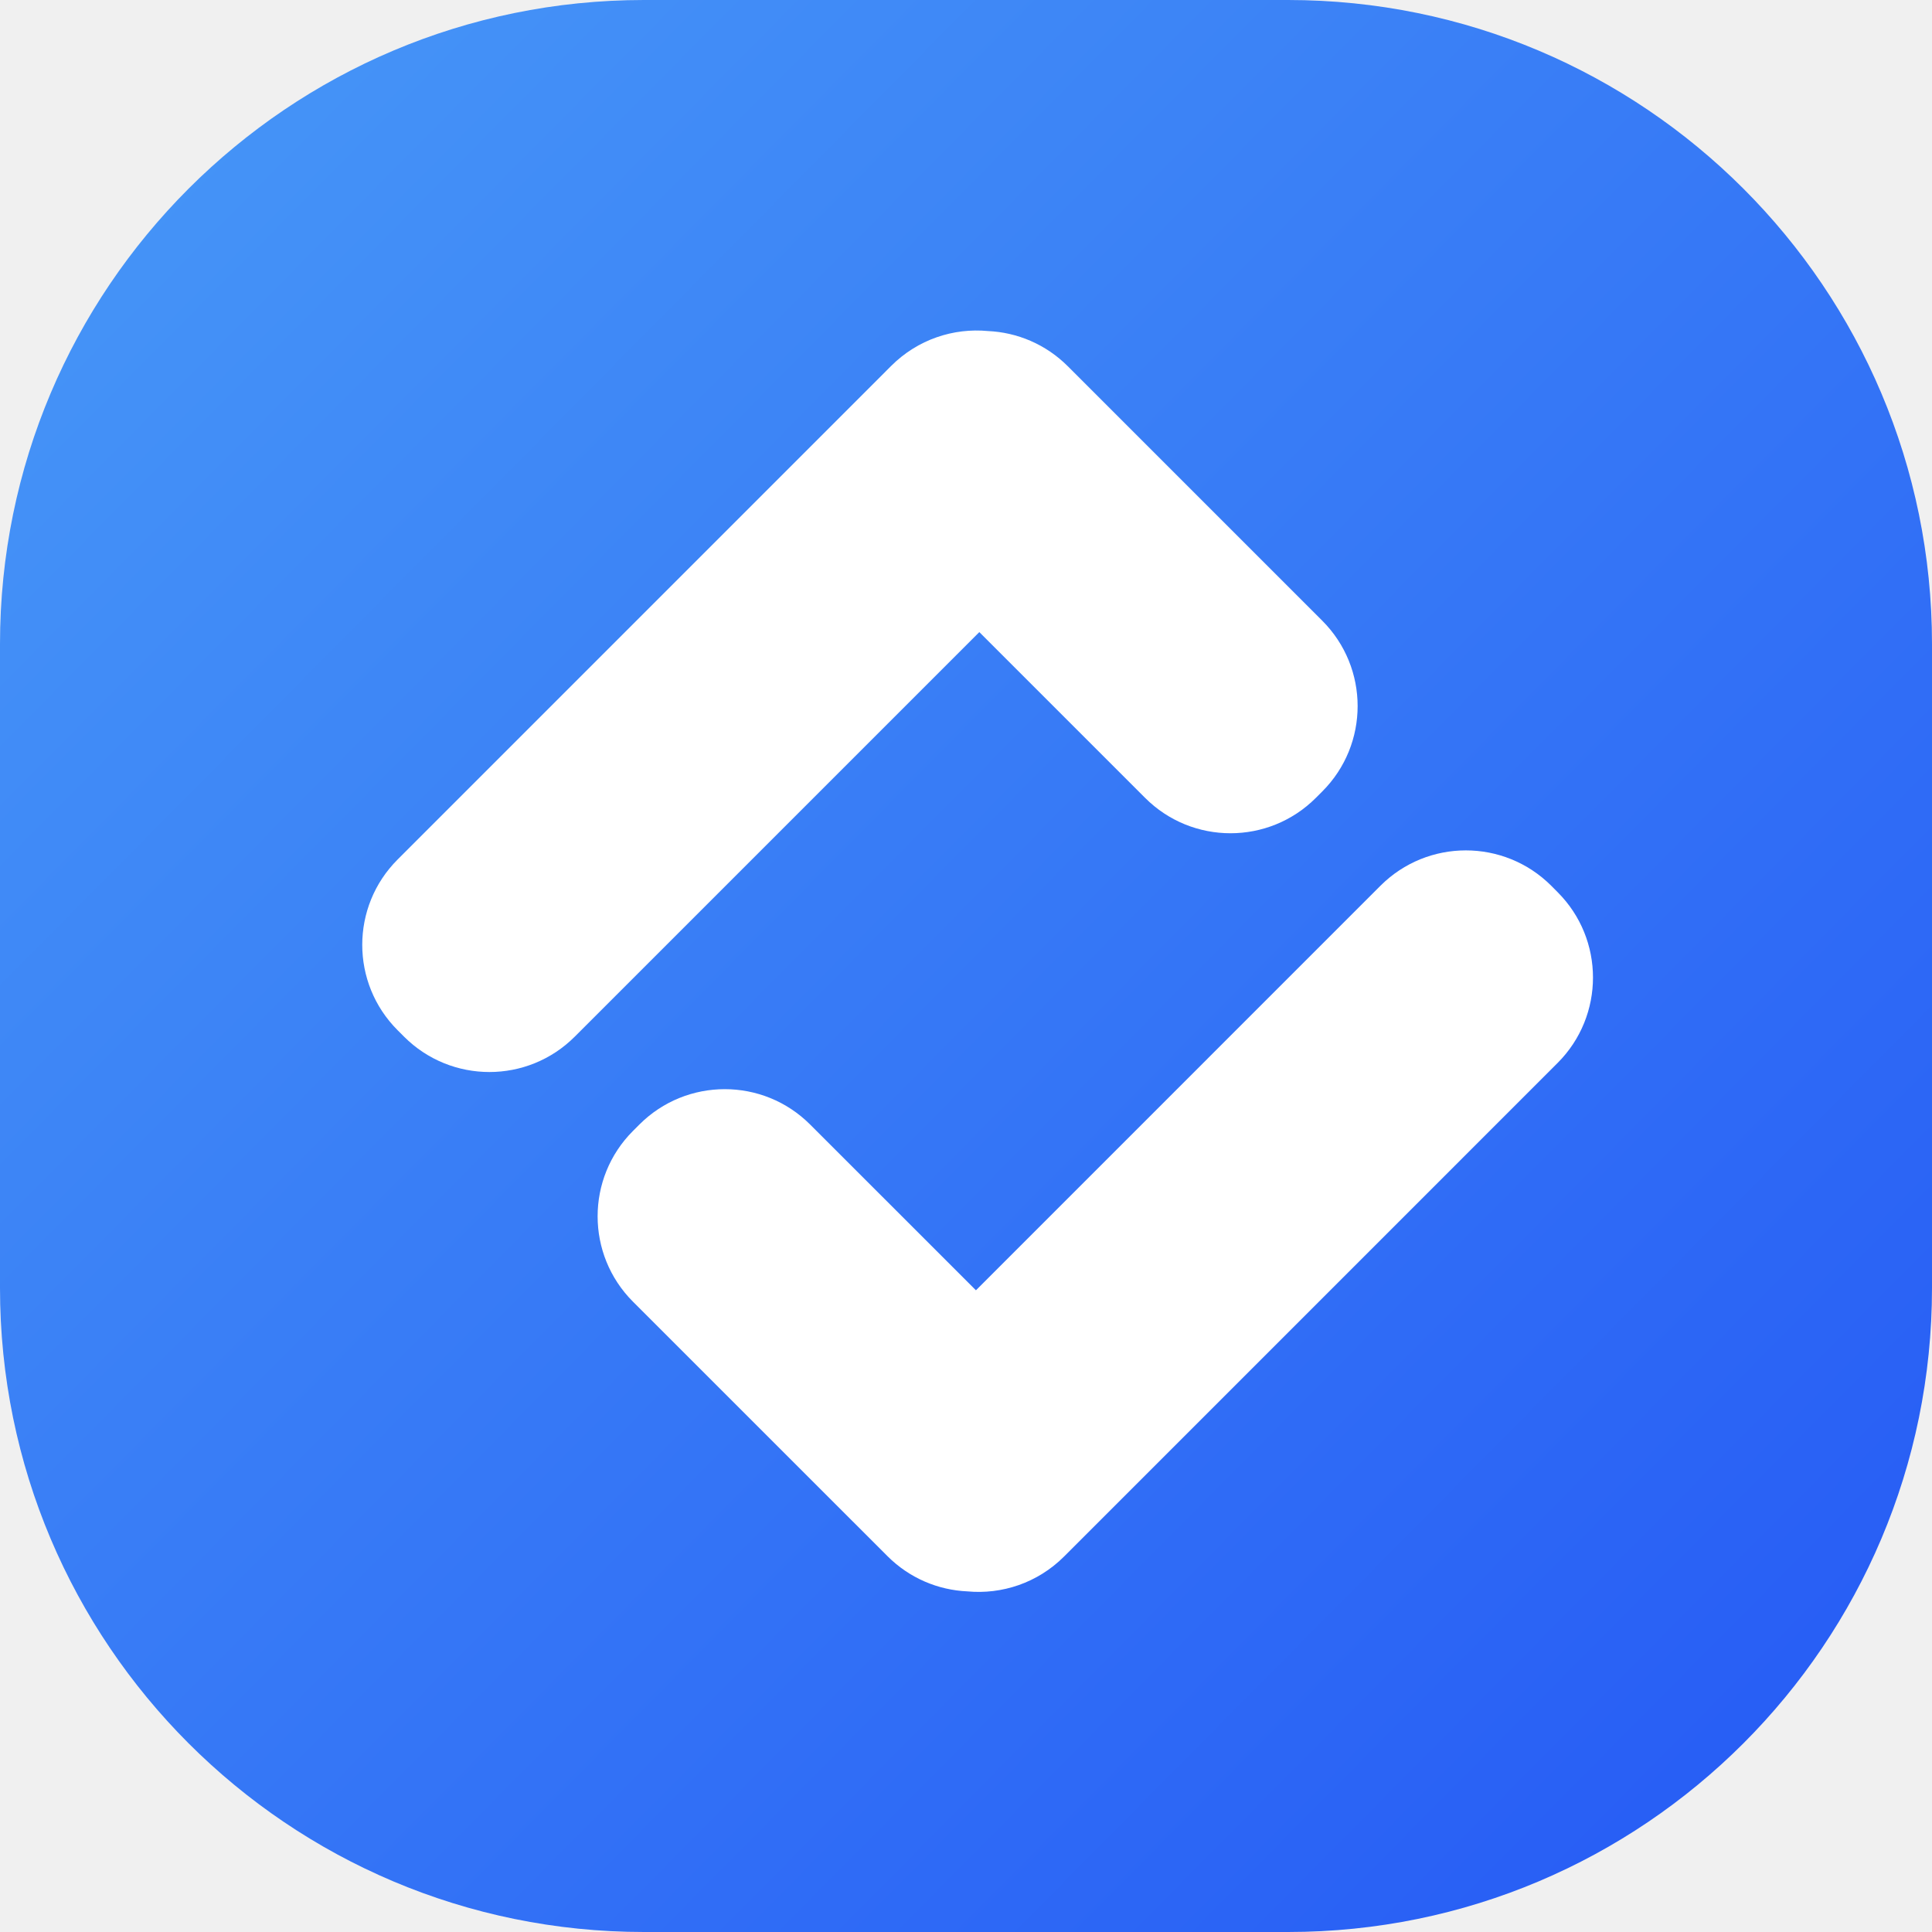
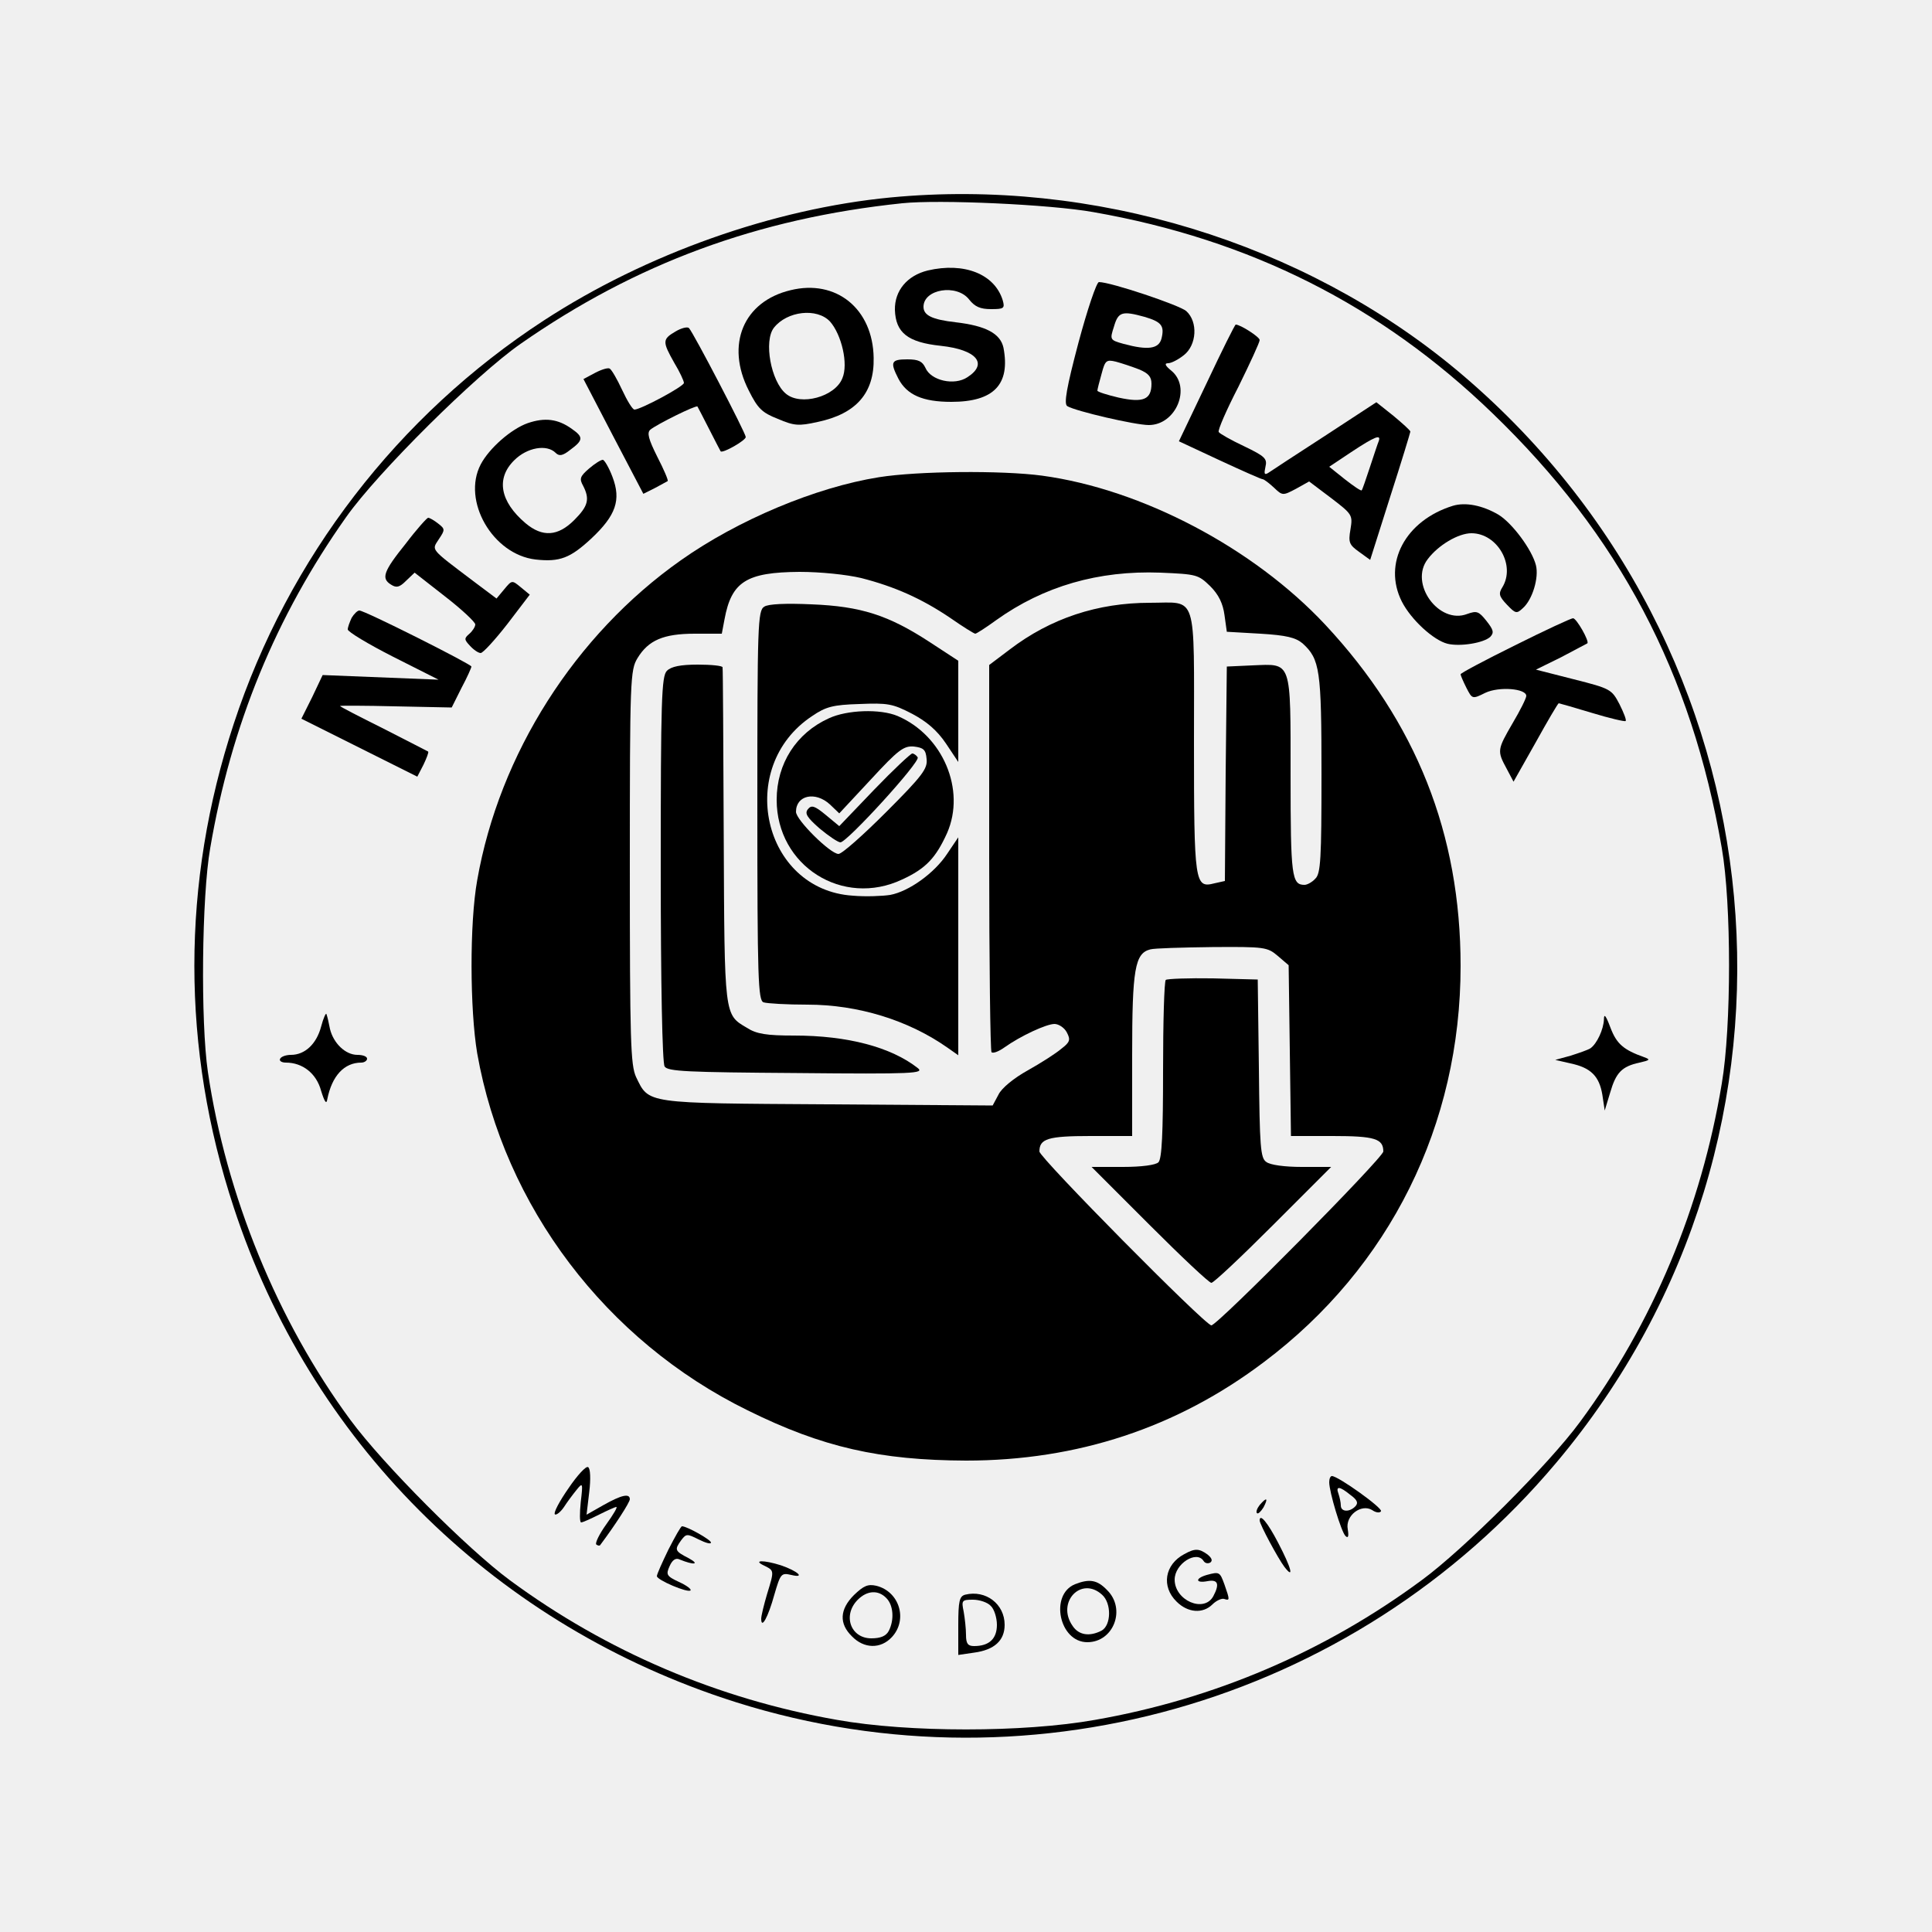
- <svg xmlns="http://www.w3.org/2000/svg" width="48" height="48" viewBox="0 0 48 48" fill="none">
-   <rect width="48" height="48" rx="16" fill="url(#paint0_linear_612_446)" />
-   <path fill-rule="evenodd" clip-rule="evenodd" d="M9.879 21.354C8.707 22.525 8.707 24.424 9.879 25.596L10.038 25.755C11.209 26.927 13.109 26.927 14.28 25.755L24.331 15.704L28.45 19.823C29.621 20.995 31.521 20.995 32.692 19.823L32.851 19.664C34.023 18.493 34.023 16.593 32.851 15.421L26.53 9.1C25.98 8.55 25.269 8.258 24.549 8.225C23.689 8.143 22.801 8.432 22.142 9.09L9.879 21.354Z" fill="white" />
-   <path fill-rule="evenodd" clip-rule="evenodd" d="M38.699 26.408C39.87 25.237 39.87 23.337 38.699 22.166L38.54 22.006C37.368 20.835 35.469 20.835 34.297 22.006L24.247 32.057L20.128 27.939C18.956 26.767 17.057 26.767 15.885 27.939L15.726 28.098C14.555 29.269 14.555 31.169 15.726 32.34L22.048 38.661C22.598 39.212 23.309 39.504 24.03 39.537C24.889 39.618 25.777 39.33 26.436 38.672L38.699 26.408Z" fill="white" />
-   <defs>
-     <linearGradient id="paint0_linear_612_446" x1="-24.24" y1="24.48" x2="24.72" y2="72.96" gradientUnits="userSpaceOnUse">
-       <stop stop-color="#4899F7" />
-       <stop offset="1" stop-color="#2457F5" />
-     </linearGradient>
-   </defs>
+ <svg xmlns="http://www.w3.org/2000/svg" version="1.0" width="500pt" height="500pt" viewBox="0 0 500 500" preserveAspectRatio="xMidYMid meet">
+   <g transform="translate(0,500) scale(0.1,-0.1)" fill="#000000" stroke="none">
+     <path d="M2305 4489 c-303 -29 -633 -146 -897 -318 -378 -246 -662 -615 -803 -1044 -136 -412 -136 -841 0 -1252 197 -601 661 -1066 1265 -1269 774 -260 1631 -18 2158 609 714 849 598 2113 -259 2828 -397 330 -940 496 -1464 446z m525 -38 c405 -71 743 -241 1032 -520 328 -316 516 -672 594 -1126 25 -143 25 -462 0 -609 -53 -321 -179 -621 -367 -876 -80 -109 -300 -329 -409 -409 -250 -185 -537 -308 -846 -362 -185 -33 -483 -33 -668 0 -308 54 -596 177 -846 361 -110 81 -329 301 -413 415 -189 256 -322 582 -369 901 -19 129 -16 454 6 579 54 318 170 600 352 857 81 115 336 368 451 448 298 208 614 325 988 364 95 10 384 -3 495 -23z" />
+     <path d="M2401 4300 c-53 -13 -86 -52 -85 -102 2 -59 33 -84 119 -93 92 -10 123 -46 69 -81 -34 -23 -95 -9 -109 24 -8 17 -18 22 -47 22 -42 0 -45 -7 -23 -50 22 -42 63 -60 137 -60 110 0 153 45 135 140 -8 37 -46 57 -124 66 -61 7 -83 18 -83 40 0 46 86 60 118 19 15 -19 29 -25 57 -25 33 0 36 2 30 23 -21 68 -100 99 -194 77z" />
+     <path d="M2791 4113 c-31 -117 -38 -158 -29 -164 21 -13 176 -49 211 -49 71 0 111 98 58 141 -16 13 -18 19 -8 19 8 0 26 9 41 21 33 26 37 86 6 114 -17 15 -195 75 -226 75 -6 0 -30 -71 -53 -157z m171 67 c44 -13 52 -23 44 -56 -7 -27 -35 -31 -98 -14 -36 10 -36 11 -25 45 11 38 21 41 79 25z m-14 -136 c24 -10 32 -19 32 -37 0 -41 -21 -50 -85 -36 -30 7 -55 15 -55 18 0 3 5 23 11 44 9 34 12 37 37 31 15 -4 42 -13 60 -20z" />
+     <path d="M2046 4249 c-122 -29 -169 -141 -108 -260 23 -46 34 -57 75 -73 42 -18 54 -19 103 -8 100 21 147 75 145 166 -2 127 -97 204 -215 175z m102 -81 c30 -34 48 -110 32 -147 -19 -48 -108 -72 -146 -40 -39 32 -58 137 -31 171 34 43 111 52 145 16z" />
+     <path d="M1748 4142 c-34 -20 -34 -26 -3 -81 14 -23 25 -47 25 -52 0 -9 -112 -69 -128 -69 -5 0 -19 23 -32 51 -13 28 -27 52 -32 55 -4 3 -21 -2 -38 -11 l-30 -16 77 -148 78 -149 30 15 c17 9 31 17 33 18 2 2 -10 30 -27 63 -23 46 -27 62 -18 70 17 14 118 64 122 60 1 -2 15 -28 30 -58 15 -30 29 -56 30 -58 5 -6 65 28 65 37 0 10 -136 271 -147 282 -4 4 -20 0 -35 -9z" />
+     <path d="M3123 4009 l-72 -151 105 -49 c58 -27 108 -49 111 -49 4 0 17 -10 30 -22 22 -21 23 -21 57 -3 l34 19 57 -43 c55 -42 56 -44 50 -81 -6 -34 -3 -40 22 -58 l29 -21 52 164 c29 90 52 166 52 168 0 3 -20 21 -44 41 l-44 35 -133 -87 c-74 -48 -140 -91 -147 -96 -10 -6 -11 -2 -7 16 5 21 -1 27 -55 53 -34 16 -64 33 -66 37 -3 4 20 57 51 117 30 61 55 115 55 121 0 8 -50 40 -62 40 -2 0 -36 -68 -75 -151z m445 -151 c-3 -7 -13 -38 -23 -68 -10 -30 -19 -57 -21 -59 -2 -2 -21 11 -44 29 l-40 32 57 38 c62 41 78 47 71 28z" />
+     <path d="M1366 3905 c-43 -15 -100 -65 -122 -107 -49 -94 31 -233 142 -246 63 -7 90 4 144 54 64 60 78 100 55 160 -9 24 -21 44 -25 44 -5 0 -21 -10 -36 -23 -23 -20 -25 -26 -15 -44 18 -35 13 -53 -23 -89 -42 -42 -82 -45 -126 -8 -66 56 -77 116 -29 163 33 33 84 42 107 19 9 -9 18 -8 38 8 34 25 34 33 4 54 -36 26 -70 30 -114 15z" />
+     <path d="M2275 3765 c-164 -26 -366 -111 -513 -215 -274 -193 -470 -502 -527 -828 -20 -111 -19 -335 0 -448 70 -396 333 -744 700 -924 194 -96 342 -129 565 -130 288 0 546 85 771 255 326 245 509 614 509 1025 0 342 -115 631 -350 883 -186 199 -475 351 -733 386 -104 14 -322 12 -422 -4z m-46 -261 c86 -22 156 -53 230 -103 33 -23 62 -41 65 -41 3 0 28 16 54 35 123 88 265 129 425 123 94 -4 98 -5 129 -35 22 -22 33 -45 37 -75 l6 -43 87 -5 c67 -4 91 -10 109 -25 45 -41 49 -68 49 -339 0 -218 -2 -257 -16 -270 -8 -9 -21 -16 -28 -16 -33 0 -36 22 -36 281 0 304 4 291 -99 287 l-66 -3 -3 -277 -2 -278 -27 -6 c-51 -13 -53 -2 -53 368 0 391 10 358 -114 358 -135 0 -257 -40 -363 -121 l-53 -40 0 -498 c0 -274 3 -501 6 -504 4 -4 19 2 33 12 42 30 109 61 130 61 11 0 26 -10 32 -22 10 -19 8 -25 -14 -42 -14 -12 -53 -37 -87 -56 -36 -20 -68 -46 -76 -63 l-15 -28 -427 3 c-476 3 -462 1 -496 71 -14 31 -16 92 -16 544 0 486 1 509 20 540 28 46 67 63 148 63 l70 0 7 37 c18 98 57 122 194 123 55 0 122 -7 160 -16z m1078 -978 l28 -24 3 -221 3 -221 108 0 c109 0 131 -7 131 -40 0 -16 -429 -450 -445 -450 -16 0 -445 434 -445 450 0 33 22 40 132 40 l108 0 0 210 c0 222 7 263 47 273 10 3 82 5 160 6 136 1 143 0 170 -23z" />
+     <path d="M1978 3430 c-17 -10 -18 -46 -18 -514 0 -450 2 -505 16 -510 9 -3 60 -6 114 -6 130 0 261 -40 363 -112 l27 -19 0 282 0 282 -29 -43 c-33 -50 -99 -97 -147 -106 -19 -3 -63 -5 -97 -2 -233 15 -305 333 -105 465 35 24 54 29 122 31 73 3 86 1 136 -25 38 -20 65 -43 88 -77 l32 -48 0 131 0 131 -75 49 c-106 69 -177 92 -305 97 -66 3 -112 1 -122 -6z" />
+     <path d="M1726 3264 c-14 -14 -16 -74 -16 -512 0 -295 4 -503 10 -512 8 -13 59 -15 342 -17 304 -3 331 -1 313 13 -69 54 -181 84 -320 84 -71 0 -97 4 -122 20 -59 35 -58 27 -60 495 -1 237 -2 433 -3 438 0 4 -29 7 -64 7 -45 0 -69 -5 -80 -16z" />
+     <path d="M2145 3141 c-84 -38 -135 -117 -135 -211 0 -171 171 -279 325 -206 61 28 87 56 116 120 49 112 -11 253 -128 303 -45 19 -131 16 -178 -6z m253 -105 c3 -25 -10 -43 -105 -138 -59 -59 -114 -108 -123 -108 -21 0 -110 88 -110 109 0 43 50 54 88 19 l24 -23 82 88 c71 77 85 87 111 85 25 -3 31 -8 33 -32z" />
+     <path d="M2262 2956 l-90 -94 -35 29 c-29 24 -37 26 -46 15 -9 -11 -3 -21 30 -50 24 -20 48 -36 54 -36 17 0 207 208 200 220 -3 5 -10 10 -14 10 -4 0 -49 -42 -99 -94z" />
+     <path d="M3017 2464 c-4 -4 -7 -109 -7 -234 0 -162 -3 -229 -12 -238 -7 -7 -43 -12 -92 -12 l-81 0 150 -150 c82 -82 154 -150 160 -150 6 0 78 68 160 150 l150 150 -76 0 c-44 0 -82 5 -92 13 -15 10 -17 40 -19 242 l-3 230 -116 3 c-63 1 -118 -1 -122 -4z" />
+     <path d="M3760 3691 c-123 -38 -182 -149 -132 -248 24 -47 82 -100 118 -109 33 -8 94 2 111 18 10 11 8 18 -10 41 -20 25 -25 27 -50 18 -73 -28 -151 79 -102 142 27 36 79 67 113 67 67 0 115 -83 80 -140 -10 -16 -9 -23 12 -45 22 -23 25 -24 41 -9 25 22 42 79 34 111 -10 40 -61 109 -97 131 -41 24 -85 33 -118 23z" />
+     <path d="M1050 3593 c-58 -72 -64 -90 -38 -106 14 -9 22 -7 39 10 l22 21 78 -61 c44 -34 79 -67 79 -73 0 -6 -7 -17 -15 -24 -14 -12 -14 -15 1 -31 10 -11 22 -19 28 -19 6 0 37 34 69 75 l58 76 -23 19 c-23 19 -23 19 -43 -5 l-20 -24 -56 42 c-119 90 -112 82 -93 112 16 24 16 26 -2 40 -10 8 -22 15 -26 15 -3 0 -30 -30 -58 -67z" />
+     <path d="M910 3401 c-5 -11 -10 -24 -10 -30 0 -6 53 -38 118 -71 l117 -59 -150 6 -150 6 -27 -57 -28 -56 150 -75 150 -75 16 31 c8 17 14 32 12 34 -2 1 -54 28 -115 59 -62 31 -113 57 -113 59 0 1 65 1 144 -1 l145 -3 25 50 c15 28 26 53 26 56 0 6 -276 145 -290 145 -5 0 -14 -9 -20 -19z" />
+     <path d="M3921 3330 c-77 -38 -141 -72 -141 -75 0 -3 7 -19 15 -35 15 -29 15 -30 49 -13 36 17 106 11 106 -8 0 -6 -16 -38 -35 -70 -40 -69 -41 -72 -16 -118 l18 -34 57 101 c31 56 58 102 60 102 1 0 40 -11 86 -25 46 -14 85 -23 87 -21 3 2 -5 22 -16 44 -20 38 -23 40 -118 64 l-98 25 65 32 c36 19 66 35 68 36 6 5 -28 65 -37 65 -5 0 -72 -31 -150 -70z" />
+     <path d="M831 2343 c-12 -45 -42 -73 -78 -73 -12 0 -25 -4 -28 -10 -3 -5 3 -10 15 -10 43 0 79 -28 91 -73 9 -29 14 -36 16 -22 12 61 44 95 88 95 8 0 15 5 15 10 0 6 -11 10 -25 10 -31 0 -62 30 -71 67 -3 16 -7 33 -9 38 -1 6 -8 -9 -14 -32z" />
+     <path d="M4151 2362 c-1 -26 -18 -63 -35 -75 -6 -4 -29 -12 -51 -19 l-40 -11 39 -9 c53 -11 75 -33 83 -82 l6 -40 14 46 c15 52 30 68 76 78 27 6 29 8 12 14 -53 19 -71 34 -87 76 -12 32 -17 38 -17 22z" />
+     <path d="M1471 1148 c-23 -33 -39 -63 -35 -67 3 -3 14 5 23 18 9 14 24 34 33 45 16 20 17 19 11 -31 -3 -29 -3 -53 1 -53 4 0 24 9 46 20 22 11 42 20 45 20 4 0 -8 -20 -26 -45 -18 -25 -29 -48 -26 -52 4 -3 8 -4 10 -2 39 52 77 111 77 119 0 16 -22 11 -68 -15 l-44 -25 7 59 c4 33 3 61 -3 64 -5 4 -28 -21 -51 -55z" />
+     <path d="M3440 1164 c0 -25 31 -128 42 -139 7 -7 9 -1 6 17 -7 36 35 67 63 50 10 -7 20 -8 23 -3 5 8 -111 91 -127 91 -4 0 -7 -7 -7 -16z m55 -33 c18 -13 21 -21 12 -30 -15 -15 -37 -14 -37 3 0 8 -3 21 -6 30 -8 21 3 20 31 -3z" />
+     <path d="M3260 1105 c-7 -9 -10 -18 -7 -21 3 -3 10 4 17 15 13 25 8 27 -10 6z" />
+     <path d="M3260 1065 c0 -10 48 -99 64 -120 26 -34 18 -3 -16 62 -28 54 -48 77 -48 58z" />
+     <path d="M1730 990 c-16 -33 -30 -64 -30 -69 0 -10 80 -44 87 -37 3 3 -10 13 -30 22 -32 15 -34 19 -24 41 7 16 16 22 26 17 37 -15 53 -13 24 3 -37 19 -38 22 -20 47 13 17 15 17 45 2 18 -9 32 -13 32 -8 0 7 -62 42 -75 42 -3 0 -18 -27 -35 -60z" />
+     <path d="M3065 978 c-51 -27 -60 -84 -20 -123 29 -29 68 -32 93 -7 10 10 24 16 30 14 15 -5 15 -3 1 37 -12 33 -13 34 -46 25 -31 -9 -29 -22 2 -16 27 5 32 -7 15 -39 -24 -44 -100 -11 -100 43 0 41 57 77 75 48 4 -6 11 -7 17 -4 7 5 4 12 -7 21 -22 16 -33 16 -60 1z" />
+     <path d="M1978 948 c26 -13 26 -12 7 -74 -8 -27 -15 -56 -15 -63 0 -29 18 4 34 62 16 55 18 57 44 51 37 -9 17 10 -27 25 -44 14 -75 14 -43 -1z" />
+     <path d="M2782 900 c-66 -27 -41 -150 32 -150 68 0 101 86 51 135 -25 26 -45 30 -83 15z m70 -27 c25 -22 24 -79 -1 -93 -31 -16 -59 -12 -75 12 -43 61 22 130 76 81z" />
+     <path d="M2210 872 c-37 -37 -39 -74 -5 -107 31 -32 74 -33 103 -2 42 45 20 118 -40 133 -22 5 -33 0 -58 -24z m84 -8 c18 -18 21 -56 6 -85 -7 -13 -21 -19 -45 -19 -54 0 -75 60 -35 100 24 24 53 26 74 4z" />
+     <path d="M2498 873 c-15 -4 -18 -16 -18 -80 l0 -76 41 6 c52 7 79 31 79 72 0 54 -49 91 -102 78z m66 -29 c9 -8 16 -31 16 -49 0 -36 -20 -55 -59 -55 -16 0 -21 6 -21 29 0 16 -3 43 -6 60 -6 29 -5 31 24 31 17 0 38 -7 46 -16z" />
+   </g>
</svg>
